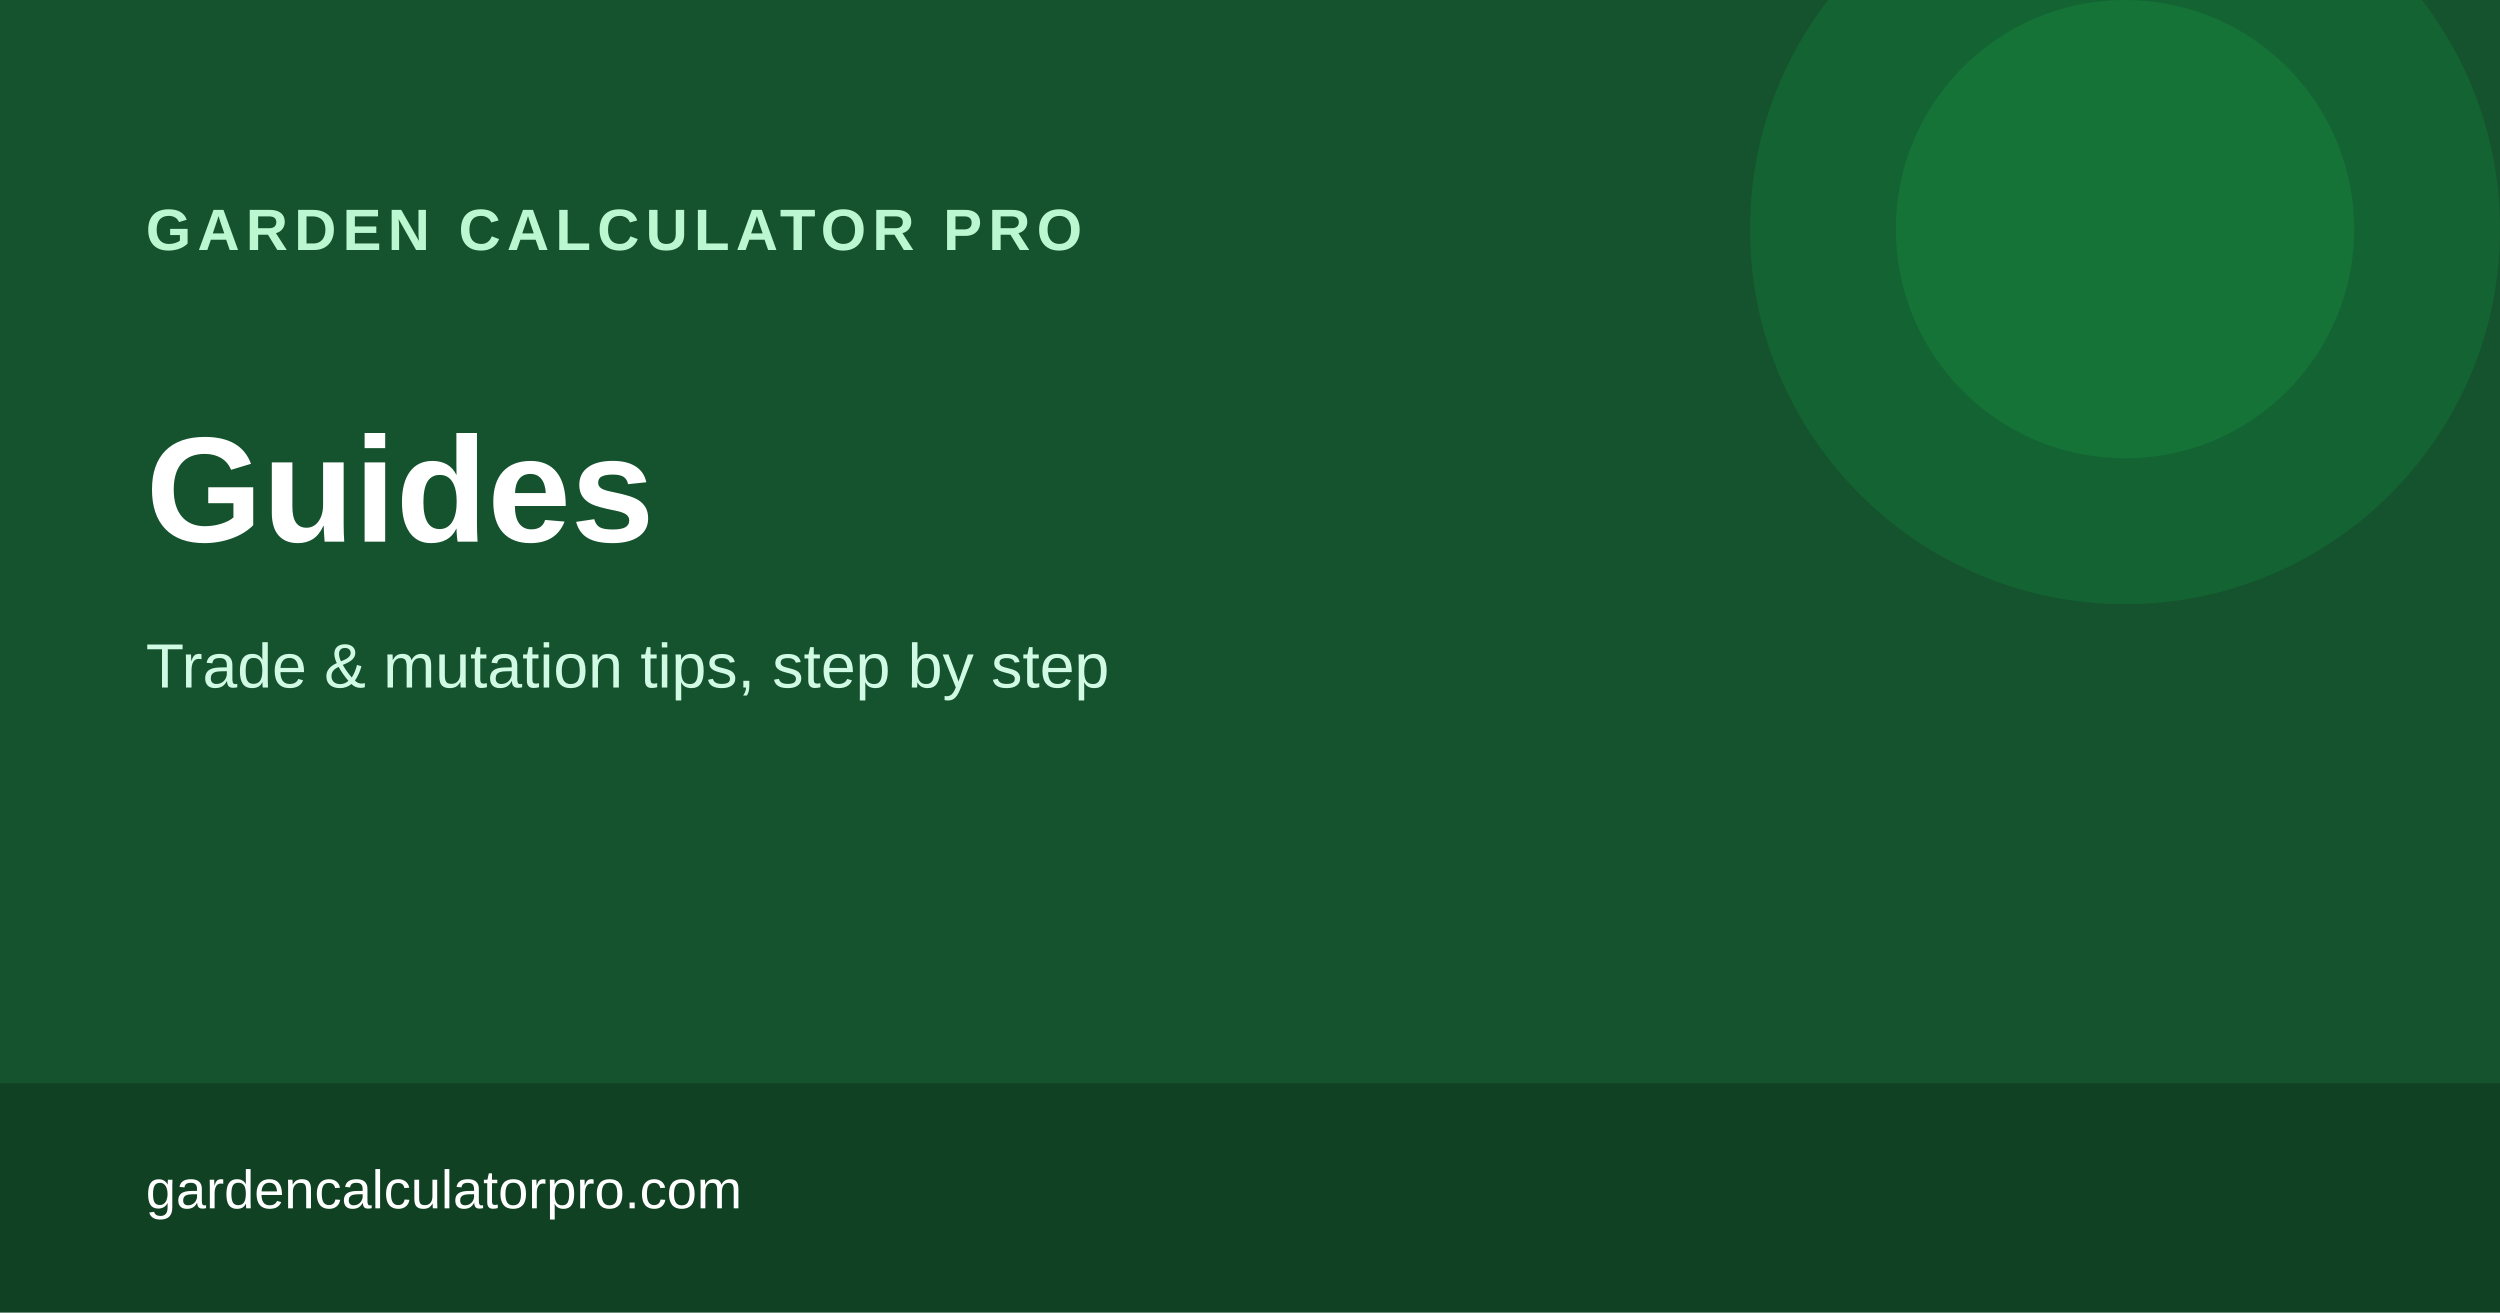
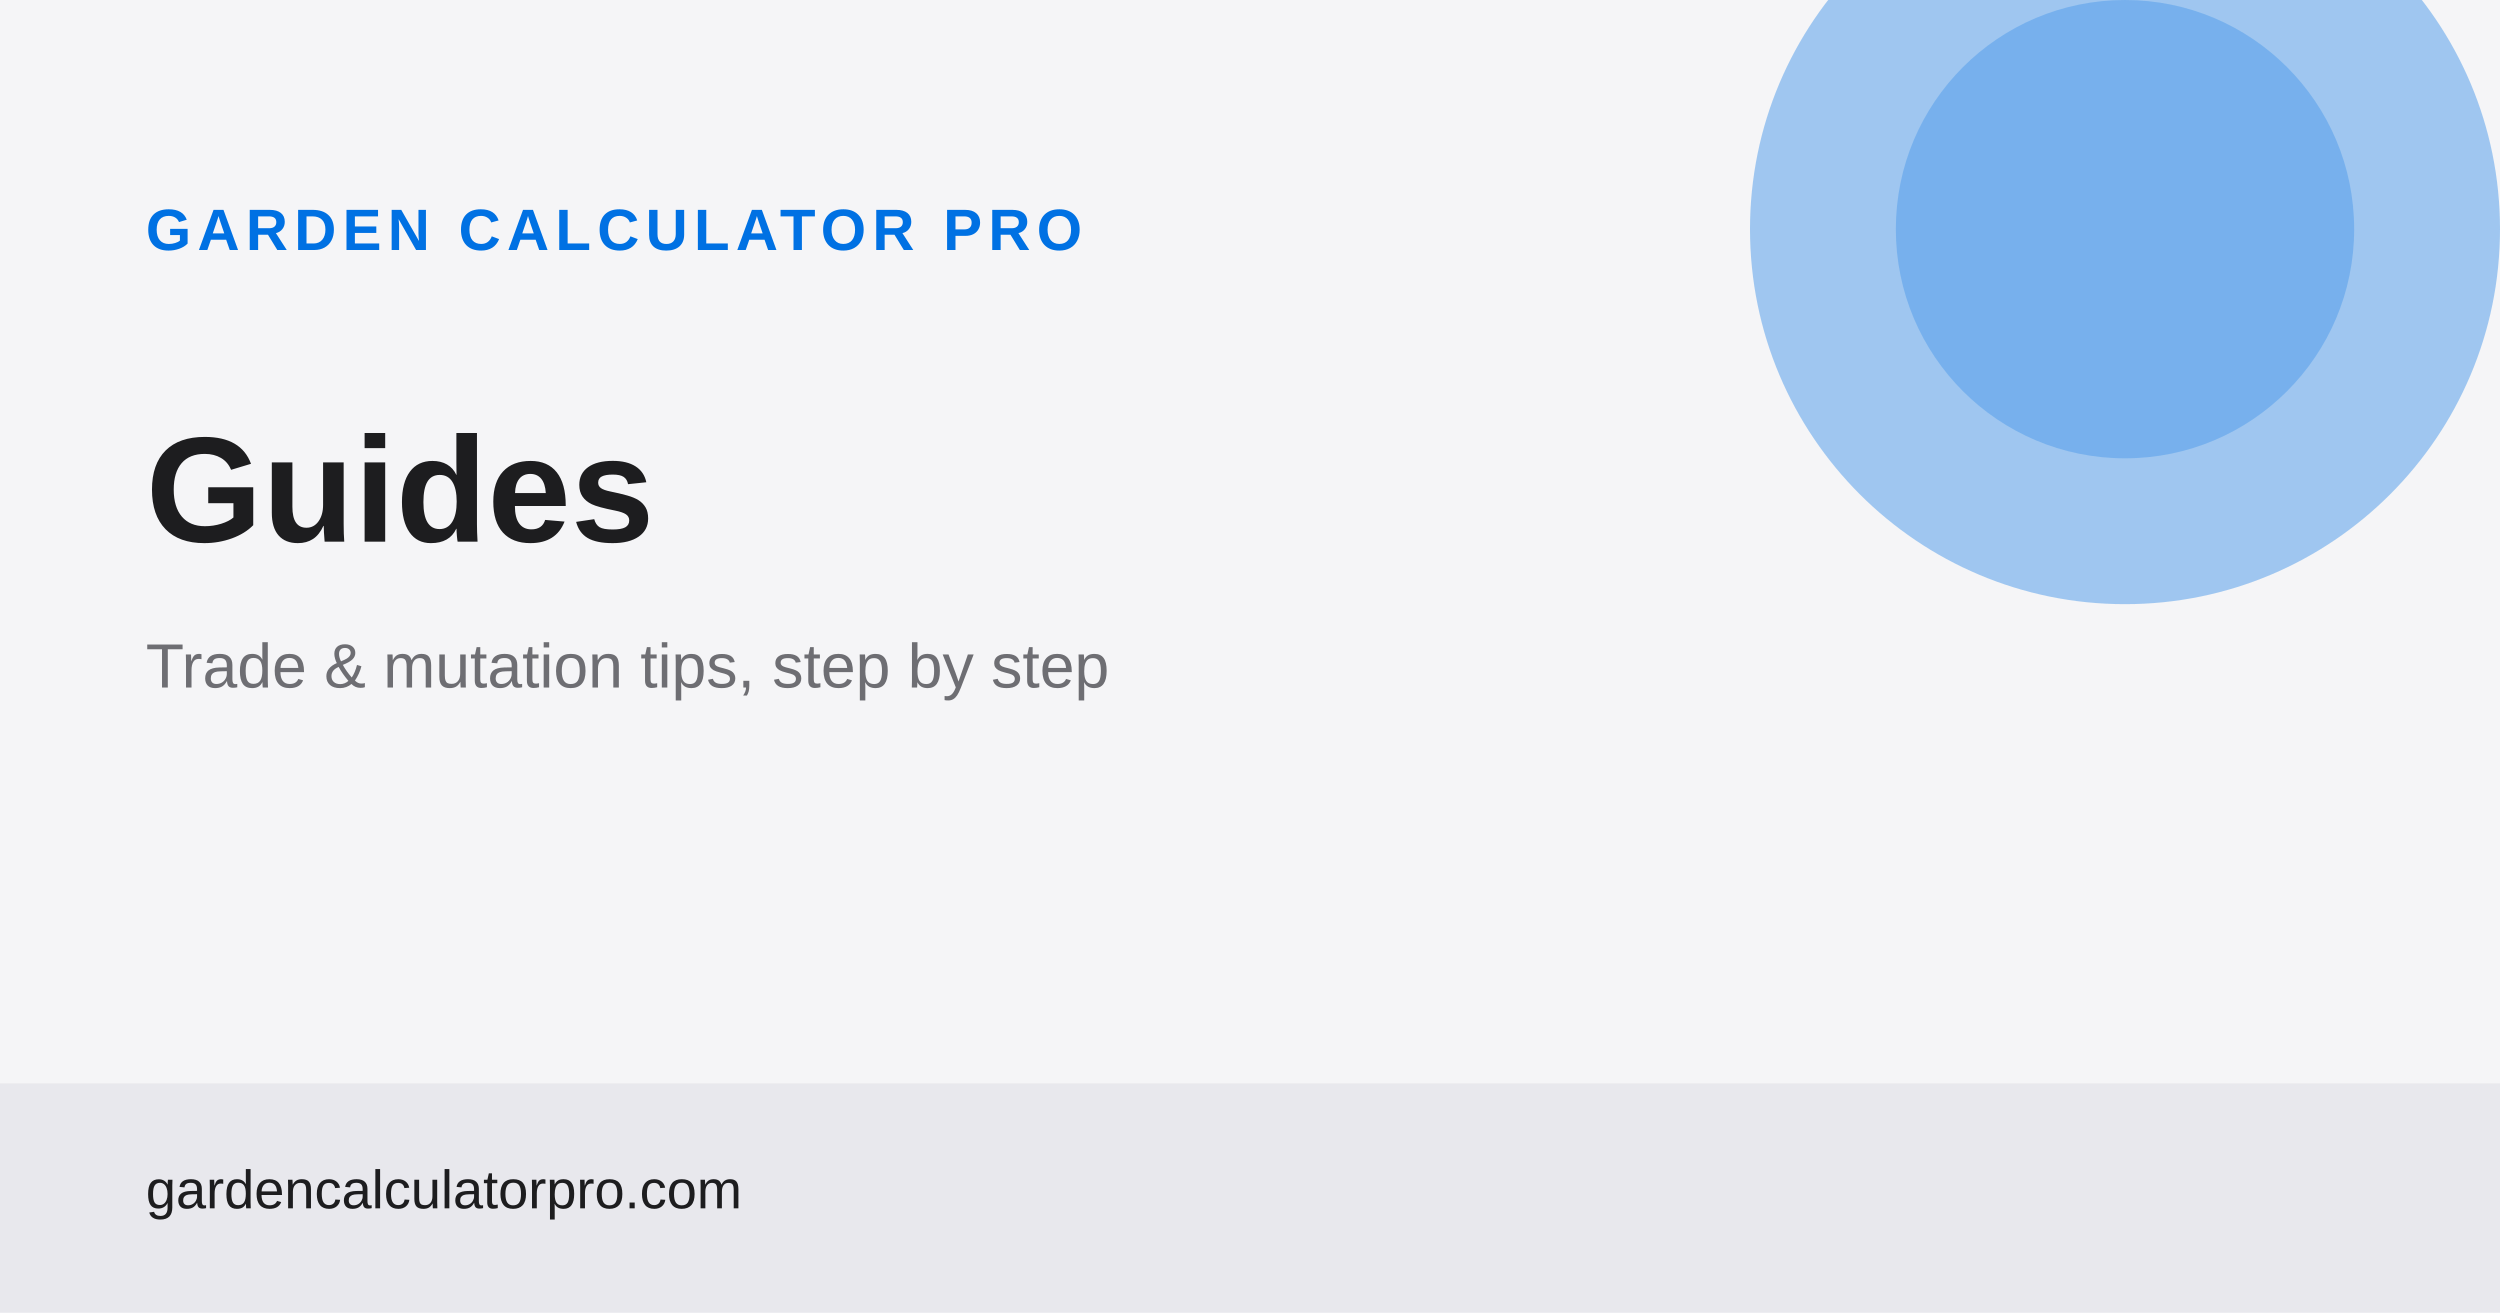
<svg xmlns="http://www.w3.org/2000/svg" width="1200" height="630" viewBox="0 0 1200 630" role="img" aria-label="Guides">
-   <rect width="1200" height="630" fill="#14532d" />
-   <circle cx="1020" cy="110" r="180" fill="#15803d" opacity="0.35" />
-   <circle cx="1020" cy="110" r="110" fill="#16a34a" opacity="0.25" />
-   <rect x="0" y="520" width="1200" height="110" fill="#0b1f12" opacity="0.35" />
-   <text x="70" y="120" font-family="Arial, Helvetica, sans-serif" font-size="28" font-weight="700" letter-spacing="3" fill="#bbf7d0">GARDEN CALCULATOR PRO</text>
-   <text x="70" y="260" font-family="Arial, Helvetica, sans-serif" font-size="72" font-weight="800" fill="#ffffff">Guides</text>
-   <text x="70" y="330" font-family="Arial, Helvetica, sans-serif" font-size="30" fill="#d1fae5">Trade &amp; mutation tips, step by step</text>
-   <text x="70" y="580" font-family="Arial, Helvetica, sans-serif" font-size="26" fill="#ffffff">gardencalculatorpro.com</text>
+   <rect width="1200" height="630" fill="#f5f5f7" />
+   <circle cx="1020" cy="110" r="180" fill="#0071e3" opacity="0.35" />
+   <circle cx="1020" cy="110" r="110" fill="#0071e3" opacity="0.25" />
+   <rect x="0" y="520" width="1200" height="110" fill="#e8e8ed" />
+   <text x="70" y="120" font-family="Arial, Helvetica, sans-serif" font-size="28" font-weight="700" letter-spacing="3" fill="#0071e3">GARDEN CALCULATOR PRO</text>
+   <text x="70" y="260" font-family="Arial, Helvetica, sans-serif" font-size="72" font-weight="800" fill="#1d1d1f">Guides</text>
+   <text x="70" y="330" font-family="Arial, Helvetica, sans-serif" font-size="30" fill="#6e6e73">Trade &amp; mutation tips, step by step</text>
+   <text x="70" y="580" font-family="Arial, Helvetica, sans-serif" font-size="26" fill="#1d1d1f">gardencalculatorpro.com</text>
</svg>
